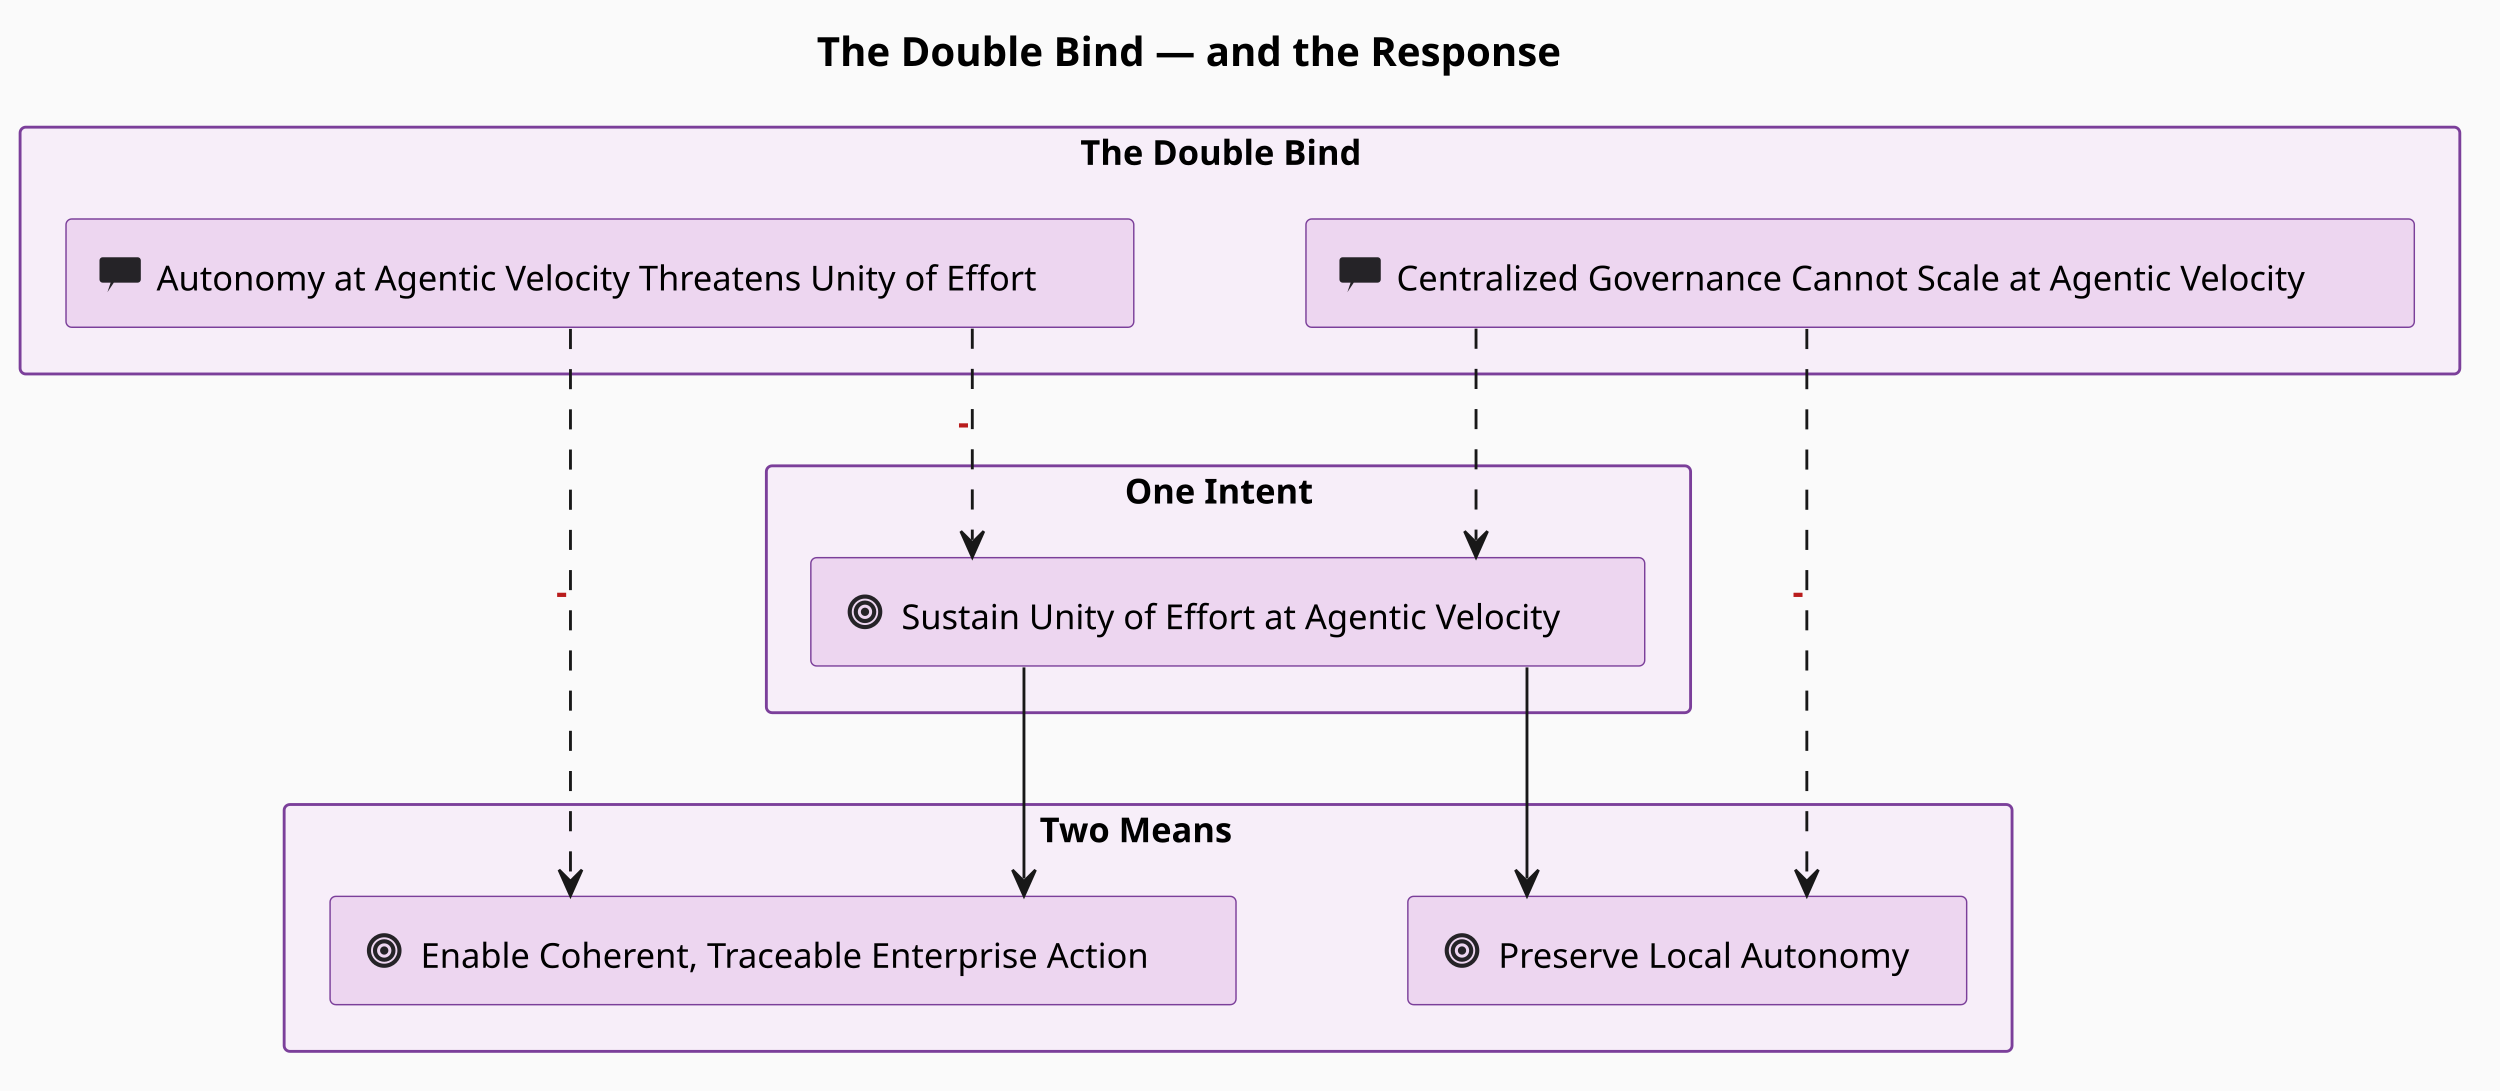
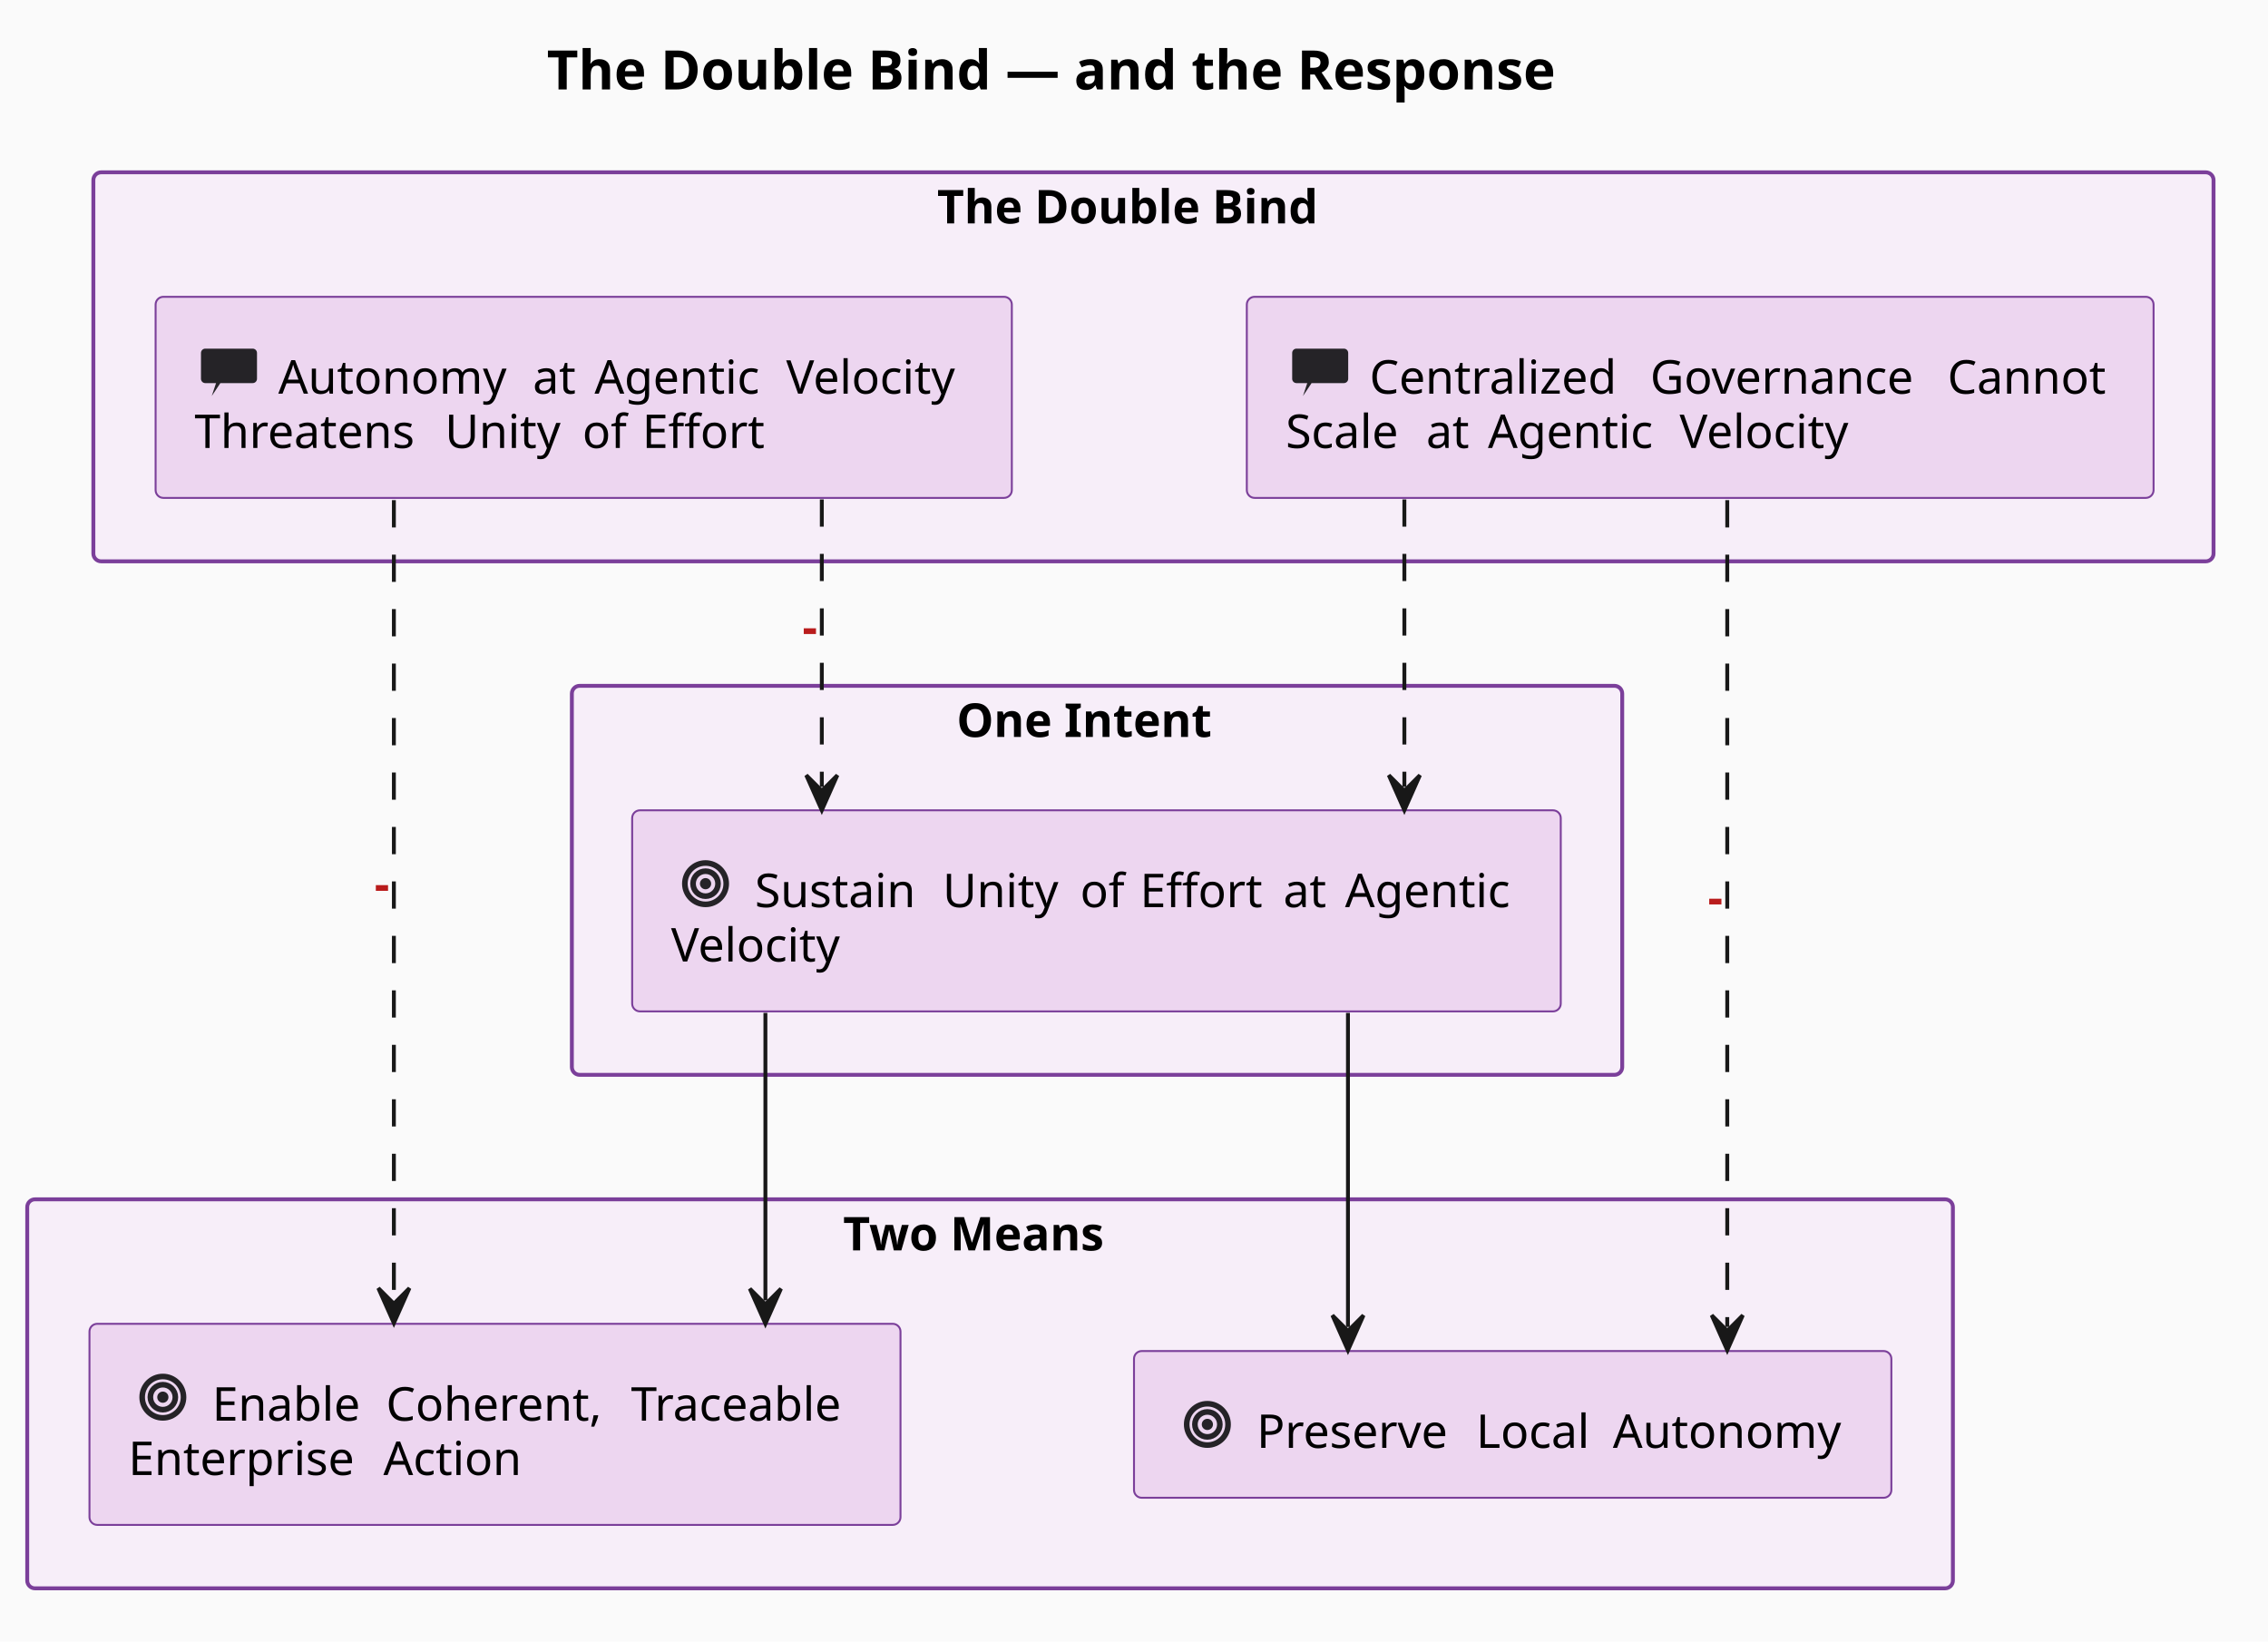
- <svg xmlns="http://www.w3.org/2000/svg" contentStyleType="text/css" data-diagram-type="DESCRIPTION" height="380px" preserveAspectRatio="none" style="width:871px;height:380px;background:#FAFAFA;" version="1.1" viewBox="0 0 871 380" width="871px" zoomAndPan="magnify">
+ <svg xmlns="http://www.w3.org/2000/svg" contentStyleType="text/css" data-diagram-type="DESCRIPTION" height="422px" preserveAspectRatio="none" style="width:583px;height:422px;background:#FAFAFA;" version="1.1" viewBox="0 0 583 422" width="583px" zoomAndPan="magnify">
  <defs />
  <g>
-     <rect fill="#FAFAFA" height="380" style="stroke:none;stroke-width:1;" width="871" x="0" y="0" />
-     <g class="title" data-source-line="70">
-       <text fill="#000000" font-family="sans-serif" font-size="14" font-weight="700" lengthAdjust="spacing" textLength="294.868" x="284.566" y="22.995">The Double Bind — and the Response</text>
+     <rect fill="#FAFAFA" height="422" style="stroke:none;stroke-width:1;" width="583" x="0" y="0" />
+     <g class="title" data-source-line="72">
+       <text fill="#000000" font-family="sans-serif" font-size="14" font-weight="700" lengthAdjust="spacing" textLength="294.868" x="140.566" y="22.995">The Double Bind — and the Response</text>
    </g>
-     <g class="cluster" data-qualified-name="GRPA_1" data-source-line="72" id="ent0002">
-       <rect fill="#F7EEF9" height="86" rx="2" ry="2" style="stroke:#7B3F9A;stroke-width:1;" width="850" x="7" y="44.297" />
-       <text fill="#000000" font-family="sans-serif" font-size="12" font-weight="700" lengthAdjust="spacing" textLength="111.205" x="376.397" y="57.435">The Double Bind</text>
+     <g class="cluster" data-qualified-name="GRPA_1" data-source-line="74" id="ent0002">
+       <rect fill="#F7EEF9" height="100" rx="2" ry="2" style="stroke:#7B3F9A;stroke-width:1;" width="545" x="24" y="44.297" />
+       <text fill="#000000" font-family="sans-serif" font-size="12" font-weight="700" lengthAdjust="spacing" textLength="111.205" x="240.898" y="57.435">The Double Bind</text>
    </g>
-     <g class="cluster" data-qualified-name="GRPA_2" data-source-line="78" id="ent0006">
-       <rect fill="#F7EEF9" height="86" rx="2" ry="2" style="stroke:#7B3F9A;stroke-width:1;" width="322" x="267" y="162.297" />
-       <text fill="#000000" font-family="sans-serif" font-size="12" font-weight="700" lengthAdjust="spacing" textLength="72.223" x="391.889" y="175.435">One Intent</text>
+     <g class="cluster" data-qualified-name="GRPA_2" data-source-line="80" id="ent0006">
+       <rect fill="#F7EEF9" height="100" rx="2" ry="2" style="stroke:#7B3F9A;stroke-width:1;" width="270" x="147" y="176.297" />
+       <text fill="#000000" font-family="sans-serif" font-size="12" font-weight="700" lengthAdjust="spacing" textLength="72.223" x="245.889" y="189.435">One Intent</text>
    </g>
-     <g class="cluster" data-qualified-name="GRPA_3" data-source-line="82" id="ent0008">
-       <rect fill="#F7EEF9" height="86" rx="2" ry="2" style="stroke:#7B3F9A;stroke-width:1;" width="602" x="99" y="280.297" />
-       <text fill="#000000" font-family="sans-serif" font-size="12" font-weight="700" lengthAdjust="spacing" textLength="75.557" x="362.222" y="293.435">Two Means</text>
+     <g class="cluster" data-qualified-name="GRPA_3" data-source-line="84" id="ent0008">
+       <rect fill="#F7EEF9" height="100" rx="2" ry="2" style="stroke:#7B3F9A;stroke-width:1;" width="495" x="7" y="308.297" />
+       <text fill="#000000" font-family="sans-serif" font-size="12" font-weight="700" lengthAdjust="spacing" textLength="75.557" x="216.722" y="321.435">Two Means</text>
    </g>
-     <g class="entity" data-qualified-name="GRPA_1.ASS_CK90bp" data-source-line="73" id="ent0003">
-       <rect fill="#EDD6F0" height="37.723" rx="2" ry="2" style="stroke:#7B3F9A;stroke-width:0.5;" width="372.012" x="23" y="76.297" />
-       <path d="M35.769,89.62 L47.954,89.62 A1.108,1.108 0 0 1 49.062,90.728 L49.062,97.374 A1.108,1.108 0 0 1 47.954,98.481 L39.646,98.481 L37.431,101.805 L38.538,98.481 L35.769,98.481 A1.108,1.108 0 0 1 34.661,97.374 L34.661,90.728 A1.108,1.108 0 0 1 35.769,89.62" fill="#252327" style="stroke:none;stroke-width:0.5;" />
-       <text fill="#000000" font-family="sans-serif" font-size="12" lengthAdjust="spacing" textLength="330.475" x="54.538" y="101.19">Autonomy at Agentic Velocity Threatens Unity of Effort</text>
+     <g class="entity" data-qualified-name="GRPA_1.ASS_CK90bp" data-source-line="75" id="ent0003">
+       <rect fill="#EDD6F0" height="51.692" rx="2" ry="2" style="stroke:#7B3F9A;stroke-width:0.5;" width="220.096" x="40" y="76.297" />
+       <path d="M52.769,89.62 L64.954,89.62 A1.108,1.108 0 0 1 66.061,90.728 L66.061,97.374 A1.108,1.108 0 0 1 64.954,98.481 L56.646,98.481 L54.431,101.805 L55.538,98.481 L52.769,98.481 A1.108,1.108 0 0 1 51.661,97.374 L51.661,90.728 A1.108,1.108 0 0 1 52.769,89.62" fill="#252327" style="stroke:none;stroke-width:0.5;" />
+       <text fill="#000000" font-family="sans-serif" font-size="12" lengthAdjust="spacing" textLength="3.814" x="67.723" y="101.19"> </text>
+       <text fill="#000000" font-family="sans-serif" font-size="12" lengthAdjust="spacing" textLength="61.6" x="71.537" y="101.19">Autonomy</text>
+       <text fill="#000000" font-family="sans-serif" font-size="12" lengthAdjust="spacing" textLength="3.814" x="133.137" y="101.19"> </text>
+       <text fill="#000000" font-family="sans-serif" font-size="12" lengthAdjust="spacing" textLength="12.059" x="136.952" y="101.19">at</text>
+       <text fill="#000000" font-family="sans-serif" font-size="12" lengthAdjust="spacing" textLength="3.814" x="149.01" y="101.19"> </text>
+       <text fill="#000000" font-family="sans-serif" font-size="12" lengthAdjust="spacing" textLength="45.451" x="152.825" y="101.19">Agentic</text>
+       <text fill="#000000" font-family="sans-serif" font-size="12" lengthAdjust="spacing" textLength="3.814" x="198.276" y="101.19"> </text>
+       <text fill="#000000" font-family="sans-serif" font-size="12" lengthAdjust="spacing" textLength="48.006" x="202.09" y="101.19">Velocity</text>
+       <text fill="#000000" font-family="sans-serif" font-size="12" lengthAdjust="spacing" textLength="60.551" x="50" y="115.159">Threatens</text>
+       <text fill="#000000" font-family="sans-serif" font-size="12" lengthAdjust="spacing" textLength="3.814" x="110.551" y="115.159"> </text>
+       <text fill="#000000" font-family="sans-serif" font-size="12" lengthAdjust="spacing" textLength="31.529" x="114.365" y="115.159">Unity</text>
+       <text fill="#000000" font-family="sans-serif" font-size="12" lengthAdjust="spacing" textLength="3.814" x="145.894" y="115.159"> </text>
+       <text fill="#000000" font-family="sans-serif" font-size="12" lengthAdjust="spacing" textLength="11.566" x="149.709" y="115.159">of</text>
+       <text fill="#000000" font-family="sans-serif" font-size="12" lengthAdjust="spacing" textLength="3.814" x="161.275" y="115.159"> </text>
+       <text fill="#000000" font-family="sans-serif" font-size="12" lengthAdjust="spacing" textLength="33.012" x="165.09" y="115.159">Effort</text>
    </g>
-     <g class="entity" data-qualified-name="GRPA_1.ASS_a6vxyj" data-source-line="74" id="ent0004">
-       <rect fill="#EDD6F0" height="37.723" rx="2" ry="2" style="stroke:#7B3F9A;stroke-width:0.5;" width="386.145" x="455" y="76.297" />
-       <path d="M467.769,89.62 L479.954,89.62 A1.108,1.108 0 0 1 481.062,90.728 L481.062,97.374 A1.108,1.108 0 0 1 479.954,98.481 L471.646,98.481 L469.431,101.805 L470.538,98.481 L467.769,98.481 A1.108,1.108 0 0 1 466.661,97.374 L466.661,90.728 A1.108,1.108 0 0 1 467.769,89.62" fill="#252327" style="stroke:none;stroke-width:0.5;" />
-       <text fill="#000000" font-family="sans-serif" font-size="12" lengthAdjust="spacing" textLength="344.607" x="486.538" y="101.19">Centralized Governance Cannot Scale at Agentic Velocity</text>
+     <g class="entity" data-qualified-name="GRPA_1.ASS_a6vxyj" data-source-line="76" id="ent0004">
+       <rect fill="#EDD6F0" height="51.692" rx="2" ry="2" style="stroke:#7B3F9A;stroke-width:0.5;" width="233.086" x="320.5" y="76.297" />
+       <path d="M333.269,89.62 L345.454,89.62 A1.108,1.108 0 0 1 346.562,90.728 L346.562,97.374 A1.108,1.108 0 0 1 345.454,98.481 L337.146,98.481 L334.931,101.805 L336.038,98.481 L333.269,98.481 A1.108,1.108 0 0 1 332.161,97.374 L332.161,90.728 A1.108,1.108 0 0 1 333.269,89.62" fill="#252327" style="stroke:none;stroke-width:0.5;" />
+       <text fill="#000000" font-family="sans-serif" font-size="12" lengthAdjust="spacing" textLength="3.814" x="348.223" y="101.19"> </text>
+       <text fill="#000000" font-family="sans-serif" font-size="12" lengthAdjust="spacing" textLength="68.326" x="352.038" y="101.19">Centralized</text>
+       <text fill="#000000" font-family="sans-serif" font-size="12" lengthAdjust="spacing" textLength="3.814" x="420.364" y="101.19"> </text>
+       <text fill="#000000" font-family="sans-serif" font-size="12" lengthAdjust="spacing" textLength="72.603" x="424.178" y="101.19">Governance</text>
+       <text fill="#000000" font-family="sans-serif" font-size="12" lengthAdjust="spacing" textLength="3.814" x="496.782" y="101.19"> </text>
+       <text fill="#000000" font-family="sans-serif" font-size="12" lengthAdjust="spacing" textLength="42.99" x="500.596" y="101.19">Cannot</text>
+       <text fill="#000000" font-family="sans-serif" font-size="12" lengthAdjust="spacing" textLength="32.285" x="330.5" y="115.159">Scale</text>
+       <text fill="#000000" font-family="sans-serif" font-size="12" lengthAdjust="spacing" textLength="3.814" x="362.785" y="115.159"> </text>
+       <text fill="#000000" font-family="sans-serif" font-size="12" lengthAdjust="spacing" textLength="12.059" x="366.6" y="115.159">at</text>
+       <text fill="#000000" font-family="sans-serif" font-size="12" lengthAdjust="spacing" textLength="3.814" x="378.658" y="115.159"> </text>
+       <text fill="#000000" font-family="sans-serif" font-size="12" lengthAdjust="spacing" textLength="45.451" x="382.473" y="115.159">Agentic</text>
+       <text fill="#000000" font-family="sans-serif" font-size="12" lengthAdjust="spacing" textLength="3.814" x="427.924" y="115.159"> </text>
+       <text fill="#000000" font-family="sans-serif" font-size="12" lengthAdjust="spacing" textLength="48.006" x="431.738" y="115.159">Velocity</text>
    </g>
-     <g class="entity" data-qualified-name="GRPA_2.GOL_FCfDuc" data-source-line="79" id="ent0007">
-       <rect fill="#EDD6F0" height="37.723" rx="2" ry="2" style="stroke:#7B3F9A;stroke-width:0.5;" width="290.52" x="282.5" y="194.297" />
-       <ellipse cx="301.361" cy="213.158" fill="none" rx="5.317" ry="5.317" style="stroke:#252327;stroke-width:1.44;" />
-       <ellipse cx="301.361" cy="213.158" fill="none" rx="3.212" ry="3.212" style="stroke:#252327;stroke-width:1.44;" />
-       <ellipse cx="301.361" cy="213.158" fill="#252327" rx="1.44" ry="1.44" style="stroke:none;stroke-width:1.44;" />
-       <text fill="#000000" font-family="sans-serif" font-size="12" lengthAdjust="spacing" textLength="248.982" x="314.038" y="219.19">Sustain Unity of Effort at Agentic Velocity</text>
+     <g class="entity" data-qualified-name="GRPA_2.GOL_FCfDuc" data-source-line="81" id="ent0007">
+       <rect fill="#EDD6F0" height="51.692" rx="2" ry="2" style="stroke:#7B3F9A;stroke-width:0.5;" width="238.7" x="162.5" y="208.297" />
+       <ellipse cx="181.362" cy="227.158" fill="none" rx="5.317" ry="5.317" style="stroke:#252327;stroke-width:1.44;" />
+       <ellipse cx="181.362" cy="227.158" fill="none" rx="3.212" ry="3.212" style="stroke:#252327;stroke-width:1.44;" />
+       <ellipse cx="181.362" cy="227.158" fill="#252327" rx="1.44" ry="1.44" style="stroke:none;stroke-width:1.44;" />
+       <text fill="#000000" font-family="sans-serif" font-size="12" lengthAdjust="spacing" textLength="3.814" x="190.223" y="233.19"> </text>
+       <text fill="#000000" font-family="sans-serif" font-size="12" lengthAdjust="spacing" textLength="44.473" x="194.037" y="233.19">Sustain</text>
+       <text fill="#000000" font-family="sans-serif" font-size="12" lengthAdjust="spacing" textLength="3.814" x="238.51" y="233.19"> </text>
+       <text fill="#000000" font-family="sans-serif" font-size="12" lengthAdjust="spacing" textLength="31.529" x="242.325" y="233.19">Unity</text>
+       <text fill="#000000" font-family="sans-serif" font-size="12" lengthAdjust="spacing" textLength="3.814" x="273.854" y="233.19"> </text>
+       <text fill="#000000" font-family="sans-serif" font-size="12" lengthAdjust="spacing" textLength="11.566" x="277.668" y="233.19">of</text>
+       <text fill="#000000" font-family="sans-serif" font-size="12" lengthAdjust="spacing" textLength="3.814" x="289.235" y="233.19"> </text>
+       <text fill="#000000" font-family="sans-serif" font-size="12" lengthAdjust="spacing" textLength="33.012" x="293.049" y="233.19">Effort</text>
+       <text fill="#000000" font-family="sans-serif" font-size="12" lengthAdjust="spacing" textLength="3.814" x="326.061" y="233.19"> </text>
+       <text fill="#000000" font-family="sans-serif" font-size="12" lengthAdjust="spacing" textLength="12.059" x="329.875" y="233.19">at</text>
+       <text fill="#000000" font-family="sans-serif" font-size="12" lengthAdjust="spacing" textLength="3.814" x="341.934" y="233.19"> </text>
+       <text fill="#000000" font-family="sans-serif" font-size="12" lengthAdjust="spacing" textLength="45.451" x="345.748" y="233.19">Agentic</text>
+       <text fill="#000000" font-family="sans-serif" font-size="12" lengthAdjust="spacing" textLength="48.006" x="172.5" y="247.159">Velocity</text>
    </g>
-     <g class="entity" data-qualified-name="GRPA_3.GOL_L4Ceuf" data-source-line="83" id="ent0009">
-       <rect fill="#EDD6F0" height="37.723" rx="2" ry="2" style="stroke:#7B3F9A;stroke-width:0.5;" width="194.684" x="490.5" y="312.297" />
-       <ellipse cx="509.361" cy="331.158" fill="none" rx="5.317" ry="5.317" style="stroke:#252327;stroke-width:1.44;" />
-       <ellipse cx="509.361" cy="331.158" fill="none" rx="3.212" ry="3.212" style="stroke:#252327;stroke-width:1.44;" />
-       <ellipse cx="509.361" cy="331.158" fill="#252327" rx="1.44" ry="1.44" style="stroke:none;stroke-width:1.44;" />
-       <text fill="#000000" font-family="sans-serif" font-size="12" lengthAdjust="spacing" textLength="153.147" x="522.038" y="337.19">Preserve Local Autonomy</text>
+     <g class="entity" data-qualified-name="GRPA_3.GOL_L4Ceuf" data-source-line="85" id="ent0009">
+       <rect fill="#EDD6F0" height="37.723" rx="2" ry="2" style="stroke:#7B3F9A;stroke-width:0.5;" width="194.684" x="291.5" y="347.297" />
+       <ellipse cx="310.361" cy="366.158" fill="none" rx="5.317" ry="5.317" style="stroke:#252327;stroke-width:1.44;" />
+       <ellipse cx="310.361" cy="366.158" fill="none" rx="3.212" ry="3.212" style="stroke:#252327;stroke-width:1.44;" />
+       <ellipse cx="310.361" cy="366.158" fill="#252327" rx="1.44" ry="1.44" style="stroke:none;stroke-width:1.44;" />
+       <text fill="#000000" font-family="sans-serif" font-size="12" lengthAdjust="spacing" textLength="3.814" x="319.223" y="372.19"> </text>
+       <text fill="#000000" font-family="sans-serif" font-size="12" lengthAdjust="spacing" textLength="52.605" x="323.038" y="372.19">Preserve</text>
+       <text fill="#000000" font-family="sans-serif" font-size="12" lengthAdjust="spacing" textLength="3.814" x="375.643" y="372.19"> </text>
+       <text fill="#000000" font-family="sans-serif" font-size="12" lengthAdjust="spacing" textLength="31.312" x="379.457" y="372.19">Local</text>
+       <text fill="#000000" font-family="sans-serif" font-size="12" lengthAdjust="spacing" textLength="3.814" x="410.77" y="372.19"> </text>
+       <text fill="#000000" font-family="sans-serif" font-size="12" lengthAdjust="spacing" textLength="61.6" x="414.584" y="372.19">Autonomy</text>
    </g>
-     <g class="entity" data-qualified-name="GRPA_3.GOL_7RZp1S" data-source-line="84" id="ent0010">
-       <rect fill="#EDD6F0" height="37.723" rx="2" ry="2" style="stroke:#7B3F9A;stroke-width:0.5;" width="315.627" x="115" y="312.297" />
-       <ellipse cx="133.862" cy="331.158" fill="none" rx="5.317" ry="5.317" style="stroke:#252327;stroke-width:1.44;" />
-       <ellipse cx="133.862" cy="331.158" fill="none" rx="3.212" ry="3.212" style="stroke:#252327;stroke-width:1.44;" />
-       <ellipse cx="133.862" cy="331.158" fill="#252327" rx="1.44" ry="1.44" style="stroke:none;stroke-width:1.44;" />
-       <text fill="#000000" font-family="sans-serif" font-size="12" lengthAdjust="spacing" textLength="274.09" x="146.537" y="337.19">Enable Coherent, Traceable Enterprise Action</text>
+     <g class="entity" data-qualified-name="GRPA_3.GOL_7RZp1S" data-source-line="86" id="ent0010">
+       <rect fill="#EDD6F0" height="51.692" rx="2" ry="2" style="stroke:#7B3F9A;stroke-width:0.5;" width="208.477" x="23" y="340.297" />
+       <ellipse cx="41.861" cy="359.158" fill="none" rx="5.317" ry="5.317" style="stroke:#252327;stroke-width:1.44;" />
+       <ellipse cx="41.861" cy="359.158" fill="none" rx="3.212" ry="3.212" style="stroke:#252327;stroke-width:1.44;" />
+       <ellipse cx="41.861" cy="359.158" fill="#252327" rx="1.44" ry="1.44" style="stroke:none;stroke-width:1.44;" />
+       <text fill="#000000" font-family="sans-serif" font-size="12" lengthAdjust="spacing" textLength="3.814" x="50.723" y="365.19"> </text>
+       <text fill="#000000" font-family="sans-serif" font-size="12" lengthAdjust="spacing" textLength="40.875" x="54.538" y="365.19">Enable</text>
+       <text fill="#000000" font-family="sans-serif" font-size="12" lengthAdjust="spacing" textLength="3.814" x="95.412" y="365.19"> </text>
+       <text fill="#000000" font-family="sans-serif" font-size="12" lengthAdjust="spacing" textLength="59.15" x="99.227" y="365.19">Coherent,</text>
+       <text fill="#000000" font-family="sans-serif" font-size="12" lengthAdjust="spacing" textLength="3.814" x="158.377" y="365.19"> </text>
+       <text fill="#000000" font-family="sans-serif" font-size="12" lengthAdjust="spacing" textLength="59.285" x="162.192" y="365.19">Traceable</text>
+       <text fill="#000000" font-family="sans-serif" font-size="12" lengthAdjust="spacing" textLength="61.728" x="33" y="379.159">Enterprise</text>
+       <text fill="#000000" font-family="sans-serif" font-size="12" lengthAdjust="spacing" textLength="3.814" x="94.728" y="379.159"> </text>
+       <text fill="#000000" font-family="sans-serif" font-size="12" lengthAdjust="spacing" textLength="37.793" x="98.543" y="379.159">Action</text>
    </g>
-     <g class="link" data-entity-1="ent0004" data-entity-2="ent0007" data-link-type="dependency" data-source-line="89" id="lnk12">
-       <path d="M514.25,114.517 C514.25,136.457 514.25,166.147 514.25,188.087" fill="none" id="ASS_a6vxyj-to-GOL_FCfDuc" style="stroke:#181818;stroke-width:1;stroke-dasharray:7,7;" />
-       <polygon fill="#181818" points="514.25,194.087,518.25,185.087,514.25,189.087,510.25,185.087,514.25,194.087" style="stroke:#181818;stroke-width:1;" />
+     <g class="link" data-entity-1="ent0004" data-entity-2="ent0007" data-link-type="dependency" data-source-line="91" id="lnk12">
+       <path d="M361,128.377 C361,151.517 361,179.147 361,202.277" fill="none" id="ASS_a6vxyj-to-GOL_FCfDuc" style="stroke:#181818;stroke-width:1;stroke-dasharray:7,7;" />
+       <polygon fill="#181818" points="361,208.277,365,199.277,361,203.277,357,199.277,361,208.277" style="stroke:#181818;stroke-width:1;" />
    </g>
-     <g class="link" data-entity-1="ent0004" data-entity-2="ent0009" data-link-type="dependency" data-source-line="90" id="lnk13">
-       <path d="M629.5,114.607 C629.5,158.977 629.5,261.747 629.5,306.047" fill="none" id="ASS_a6vxyj-to-GOL_L4Ceuf" style="stroke:#181818;stroke-width:1;stroke-dasharray:7,7;" />
-       <polygon fill="#181818" points="629.5,312.047,633.5,303.047,629.5,307.047,625.5,303.047,629.5,312.047" style="stroke:#181818;stroke-width:1;" />
-       <text fill="#B91C1C" font-family="sans-serif" font-size="12" font-weight="700" lengthAdjust="spacing" textLength="4.981" x="624.5" y="210.465">-</text>
+     <g class="link" data-entity-1="ent0004" data-entity-2="ent0009" data-link-type="dependency" data-source-line="92" id="lnk13">
+       <path d="M444,128.577 C444,181.657 444,294.567 444,341.097" fill="none" id="ASS_a6vxyj-to-GOL_L4Ceuf" style="stroke:#181818;stroke-width:1;stroke-dasharray:7,7;" />
+       <polygon fill="#181818" points="444,347.097,448,338.097,444,342.097,440,338.097,444,347.097" style="stroke:#181818;stroke-width:1;" />
+       <text fill="#B91C1C" font-family="sans-serif" font-size="12" font-weight="700" lengthAdjust="spacing" textLength="4.981" x="439" y="234.976">-</text>
    </g>
-     <g class="link" data-entity-1="ent0003" data-entity-2="ent0007" data-link-type="dependency" data-source-line="91" id="lnk14">
-       <path d="M338.75,114.517 C338.75,136.457 338.75,166.147 338.75,188.087" fill="none" id="ASS_CK90bp-to-GOL_FCfDuc" style="stroke:#181818;stroke-width:1;stroke-dasharray:7,7;" />
-       <polygon fill="#181818" points="338.75,194.087,342.75,185.087,338.75,189.087,334.75,185.087,338.75,194.087" style="stroke:#181818;stroke-width:1;" />
-       <text fill="#B91C1C" font-family="sans-serif" font-size="12" font-weight="700" lengthAdjust="spacing" textLength="4.981" x="333.75" y="151.435">-</text>
+     <g class="link" data-entity-1="ent0003" data-entity-2="ent0007" data-link-type="dependency" data-source-line="93" id="lnk14">
+       <path d="M211.25,128.377 C211.25,151.517 211.25,179.147 211.25,202.277" fill="none" id="ASS_CK90bp-to-GOL_FCfDuc" style="stroke:#181818;stroke-width:1;stroke-dasharray:7,7;" />
+       <polygon fill="#181818" points="211.25,208.277,215.25,199.277,211.25,203.277,207.25,199.277,211.25,208.277" style="stroke:#181818;stroke-width:1;" />
+       <text fill="#B91C1C" font-family="sans-serif" font-size="12" font-weight="700" lengthAdjust="spacing" textLength="4.981" x="206.25" y="165.465">-</text>
    </g>
-     <g class="link" data-entity-1="ent0003" data-entity-2="ent0010" data-link-type="dependency" data-source-line="92" id="lnk15">
-       <path d="M198.75,114.607 C198.75,158.977 198.75,261.747 198.75,306.047" fill="none" id="ASS_CK90bp-to-GOL_7RZp1S" style="stroke:#181818;stroke-width:1;stroke-dasharray:7,7;" />
-       <polygon fill="#181818" points="198.75,312.047,202.75,303.047,198.75,307.047,194.75,303.047,198.75,312.047" style="stroke:#181818;stroke-width:1;" />
-       <text fill="#B91C1C" font-family="sans-serif" font-size="12" font-weight="700" lengthAdjust="spacing" textLength="4.981" x="193.75" y="210.465">-</text>
+     <g class="link" data-entity-1="ent0003" data-entity-2="ent0010" data-link-type="dependency" data-source-line="94" id="lnk15">
+       <path d="M101.25,128.577 C101.25,179.177 101.25,283.607 101.25,334.127" fill="none" id="ASS_CK90bp-to-GOL_7RZp1S" style="stroke:#181818;stroke-width:1;stroke-dasharray:7,7;" />
+       <polygon fill="#181818" points="101.25,340.127,105.25,331.127,101.25,335.127,97.25,331.127,101.25,340.127" style="stroke:#181818;stroke-width:1;" />
+       <text fill="#B91C1C" font-family="sans-serif" font-size="12" font-weight="700" lengthAdjust="spacing" textLength="4.981" x="96.25" y="231.486">-</text>
    </g>
-     <g class="link" data-entity-1="ent0007" data-entity-2="ent0010" data-link-type="dependency" data-source-line="93" id="lnk16">
-       <path d="M356.75,232.517 C356.75,254.457 356.75,284.147 356.75,306.087" fill="none" id="GOL_FCfDuc-to-GOL_7RZp1S" style="stroke:#181818;stroke-width:1;" />
-       <polygon fill="#181818" points="356.75,312.087,360.75,303.087,356.75,307.087,352.75,303.087,356.75,312.087" style="stroke:#181818;stroke-width:1;" />
+     <g class="link" data-entity-1="ent0007" data-entity-2="ent0010" data-link-type="dependency" data-source-line="95" id="lnk16">
+       <path d="M196.75,260.377 C196.75,283.517 196.75,311.147 196.75,334.277" fill="none" id="GOL_FCfDuc-to-GOL_7RZp1S" style="stroke:#181818;stroke-width:1;" />
+       <polygon fill="#181818" points="196.75,340.277,200.75,331.277,196.75,335.277,192.75,331.277,196.75,340.277" style="stroke:#181818;stroke-width:1;" />
    </g>
-     <g class="link" data-entity-1="ent0007" data-entity-2="ent0009" data-link-type="dependency" data-source-line="94" id="lnk17">
-       <path d="M532,232.517 C532,254.457 532,284.147 532,306.087" fill="none" id="GOL_FCfDuc-to-GOL_L4Ceuf" style="stroke:#181818;stroke-width:1;" />
-       <polygon fill="#181818" points="532,312.087,536,303.087,532,307.087,528,303.087,532,312.087" style="stroke:#181818;stroke-width:1;" />
+     <g class="link" data-entity-1="ent0007" data-entity-2="ent0009" data-link-type="dependency" data-source-line="96" id="lnk17">
+       <path d="M346.5,260.377 C346.5,285.917 346.5,318.247 346.5,341.117" fill="none" id="GOL_FCfDuc-to-GOL_L4Ceuf" style="stroke:#181818;stroke-width:1;" />
+       <polygon fill="#181818" points="346.5,347.117,350.5,338.117,346.5,342.117,342.5,338.117,346.5,347.117" style="stroke:#181818;stroke-width:1;" />
    </g>
  </g>
</svg>
